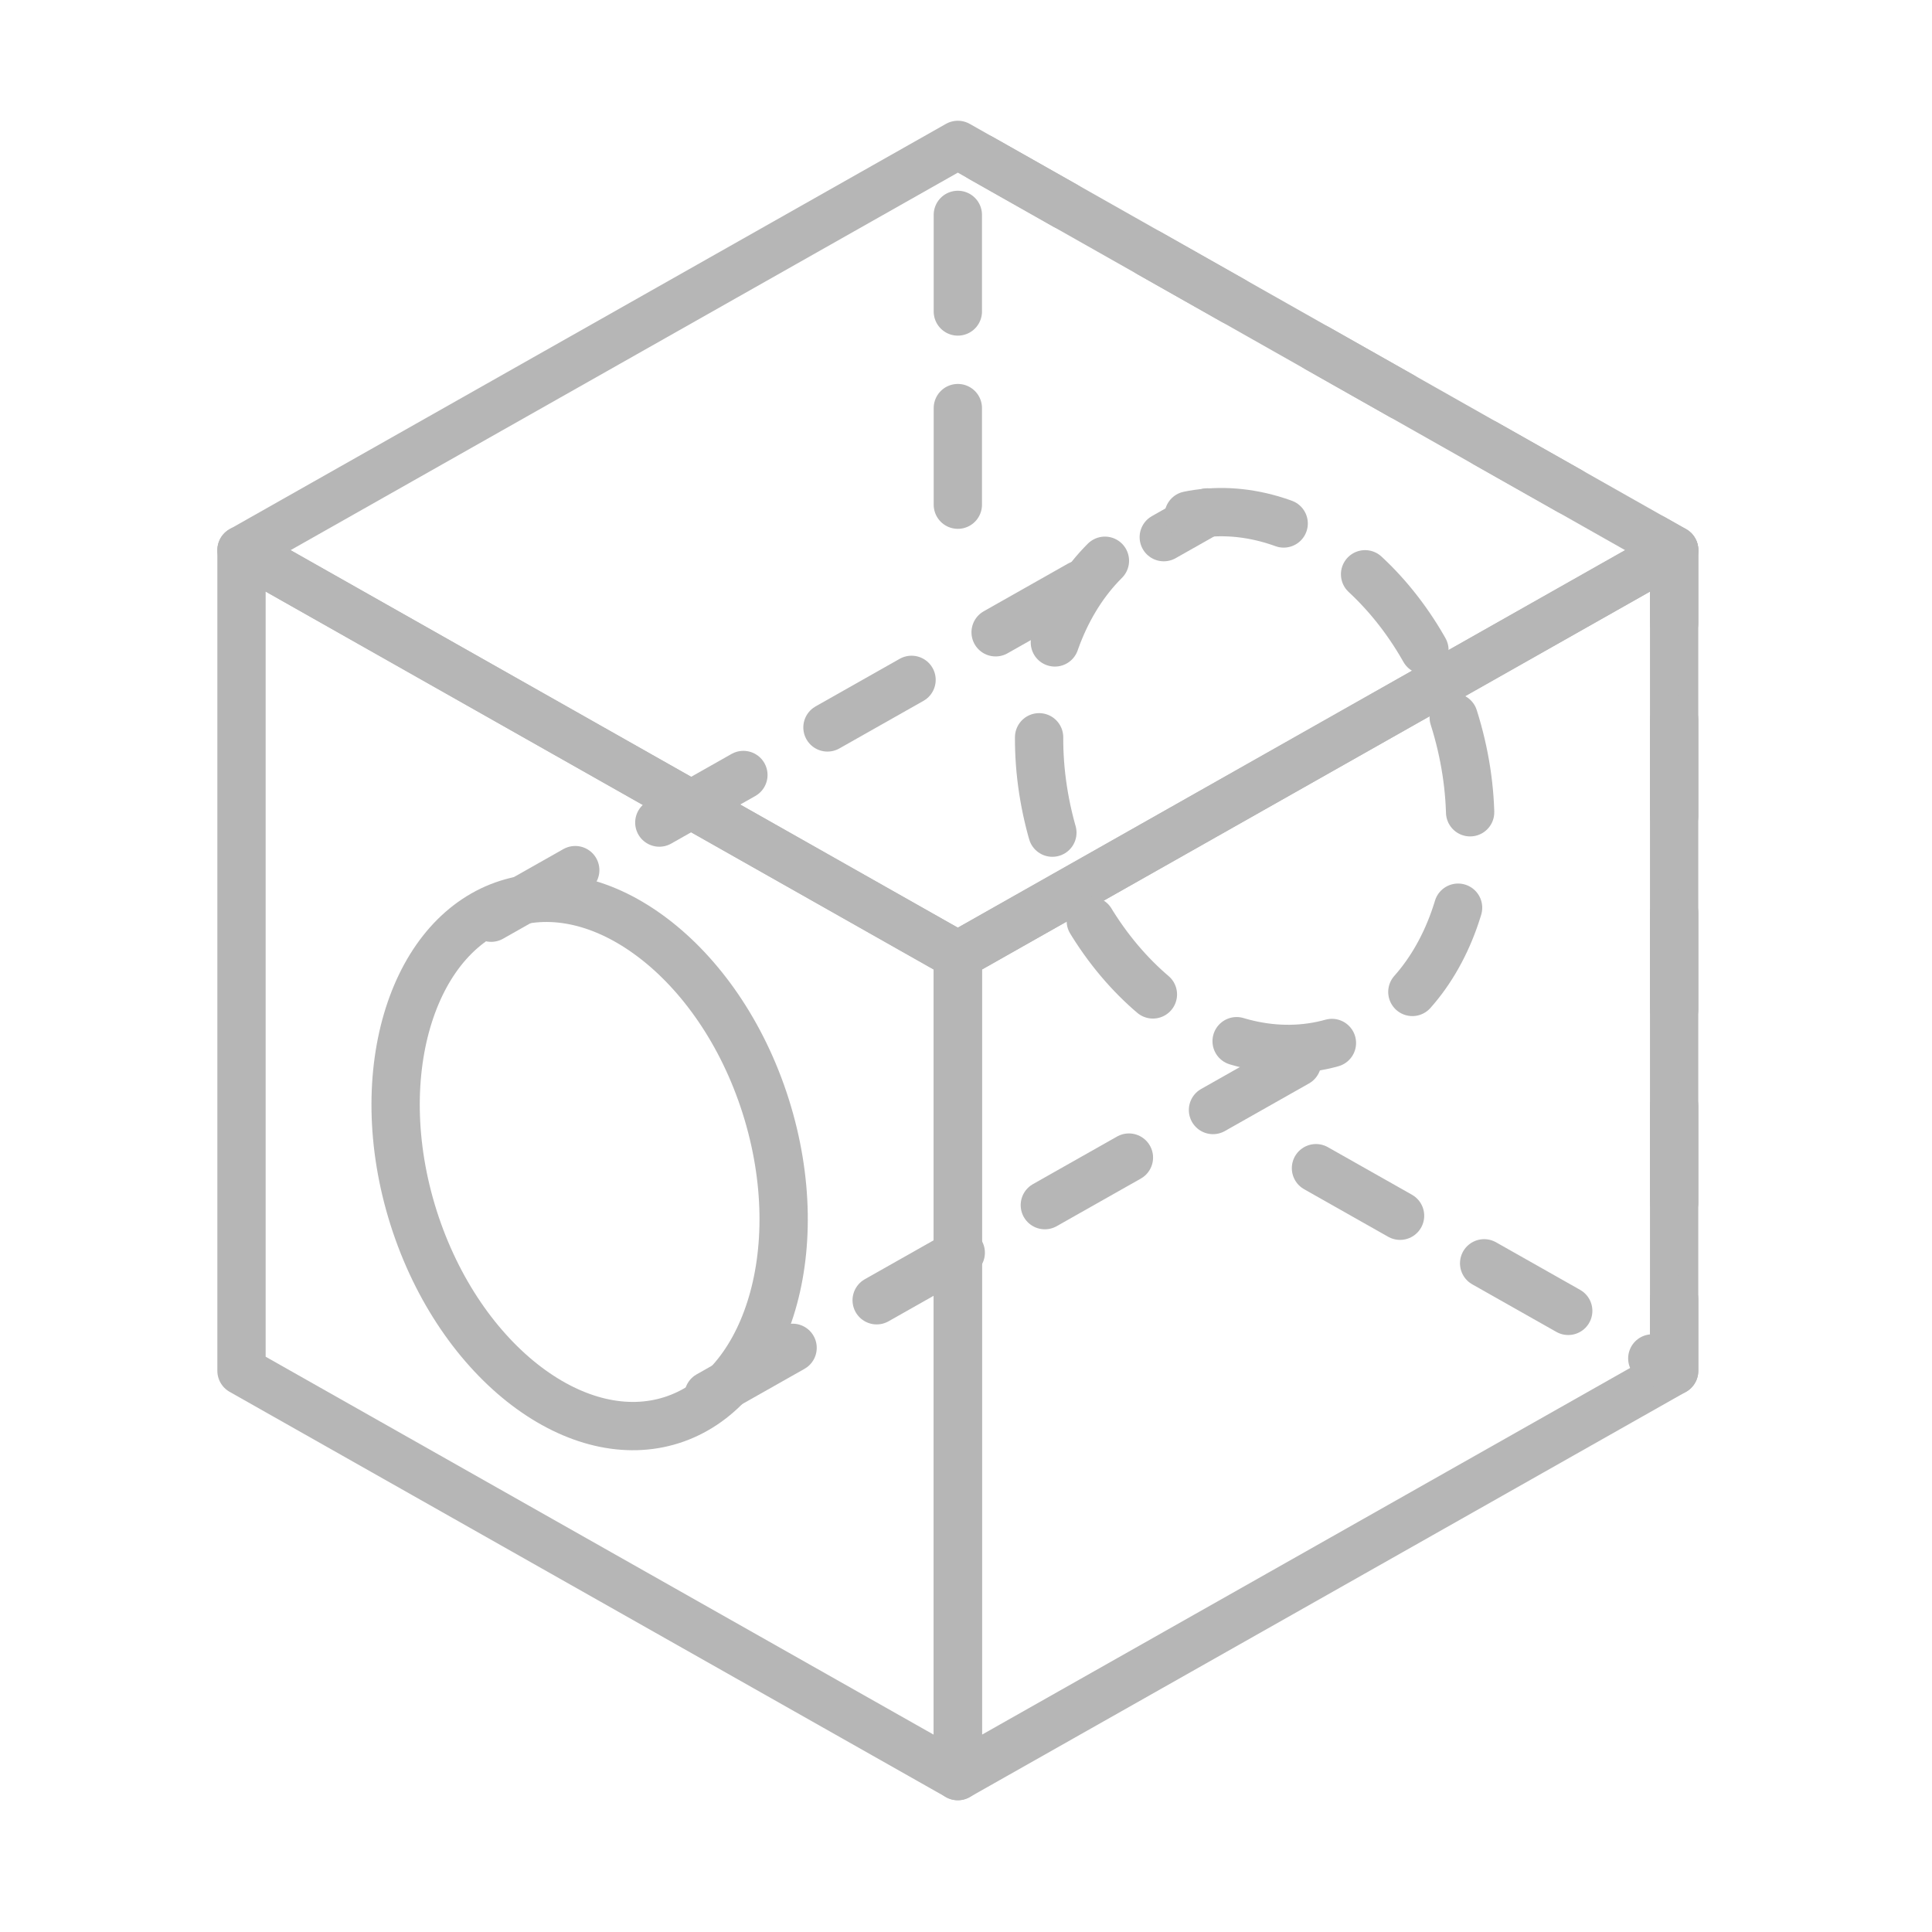
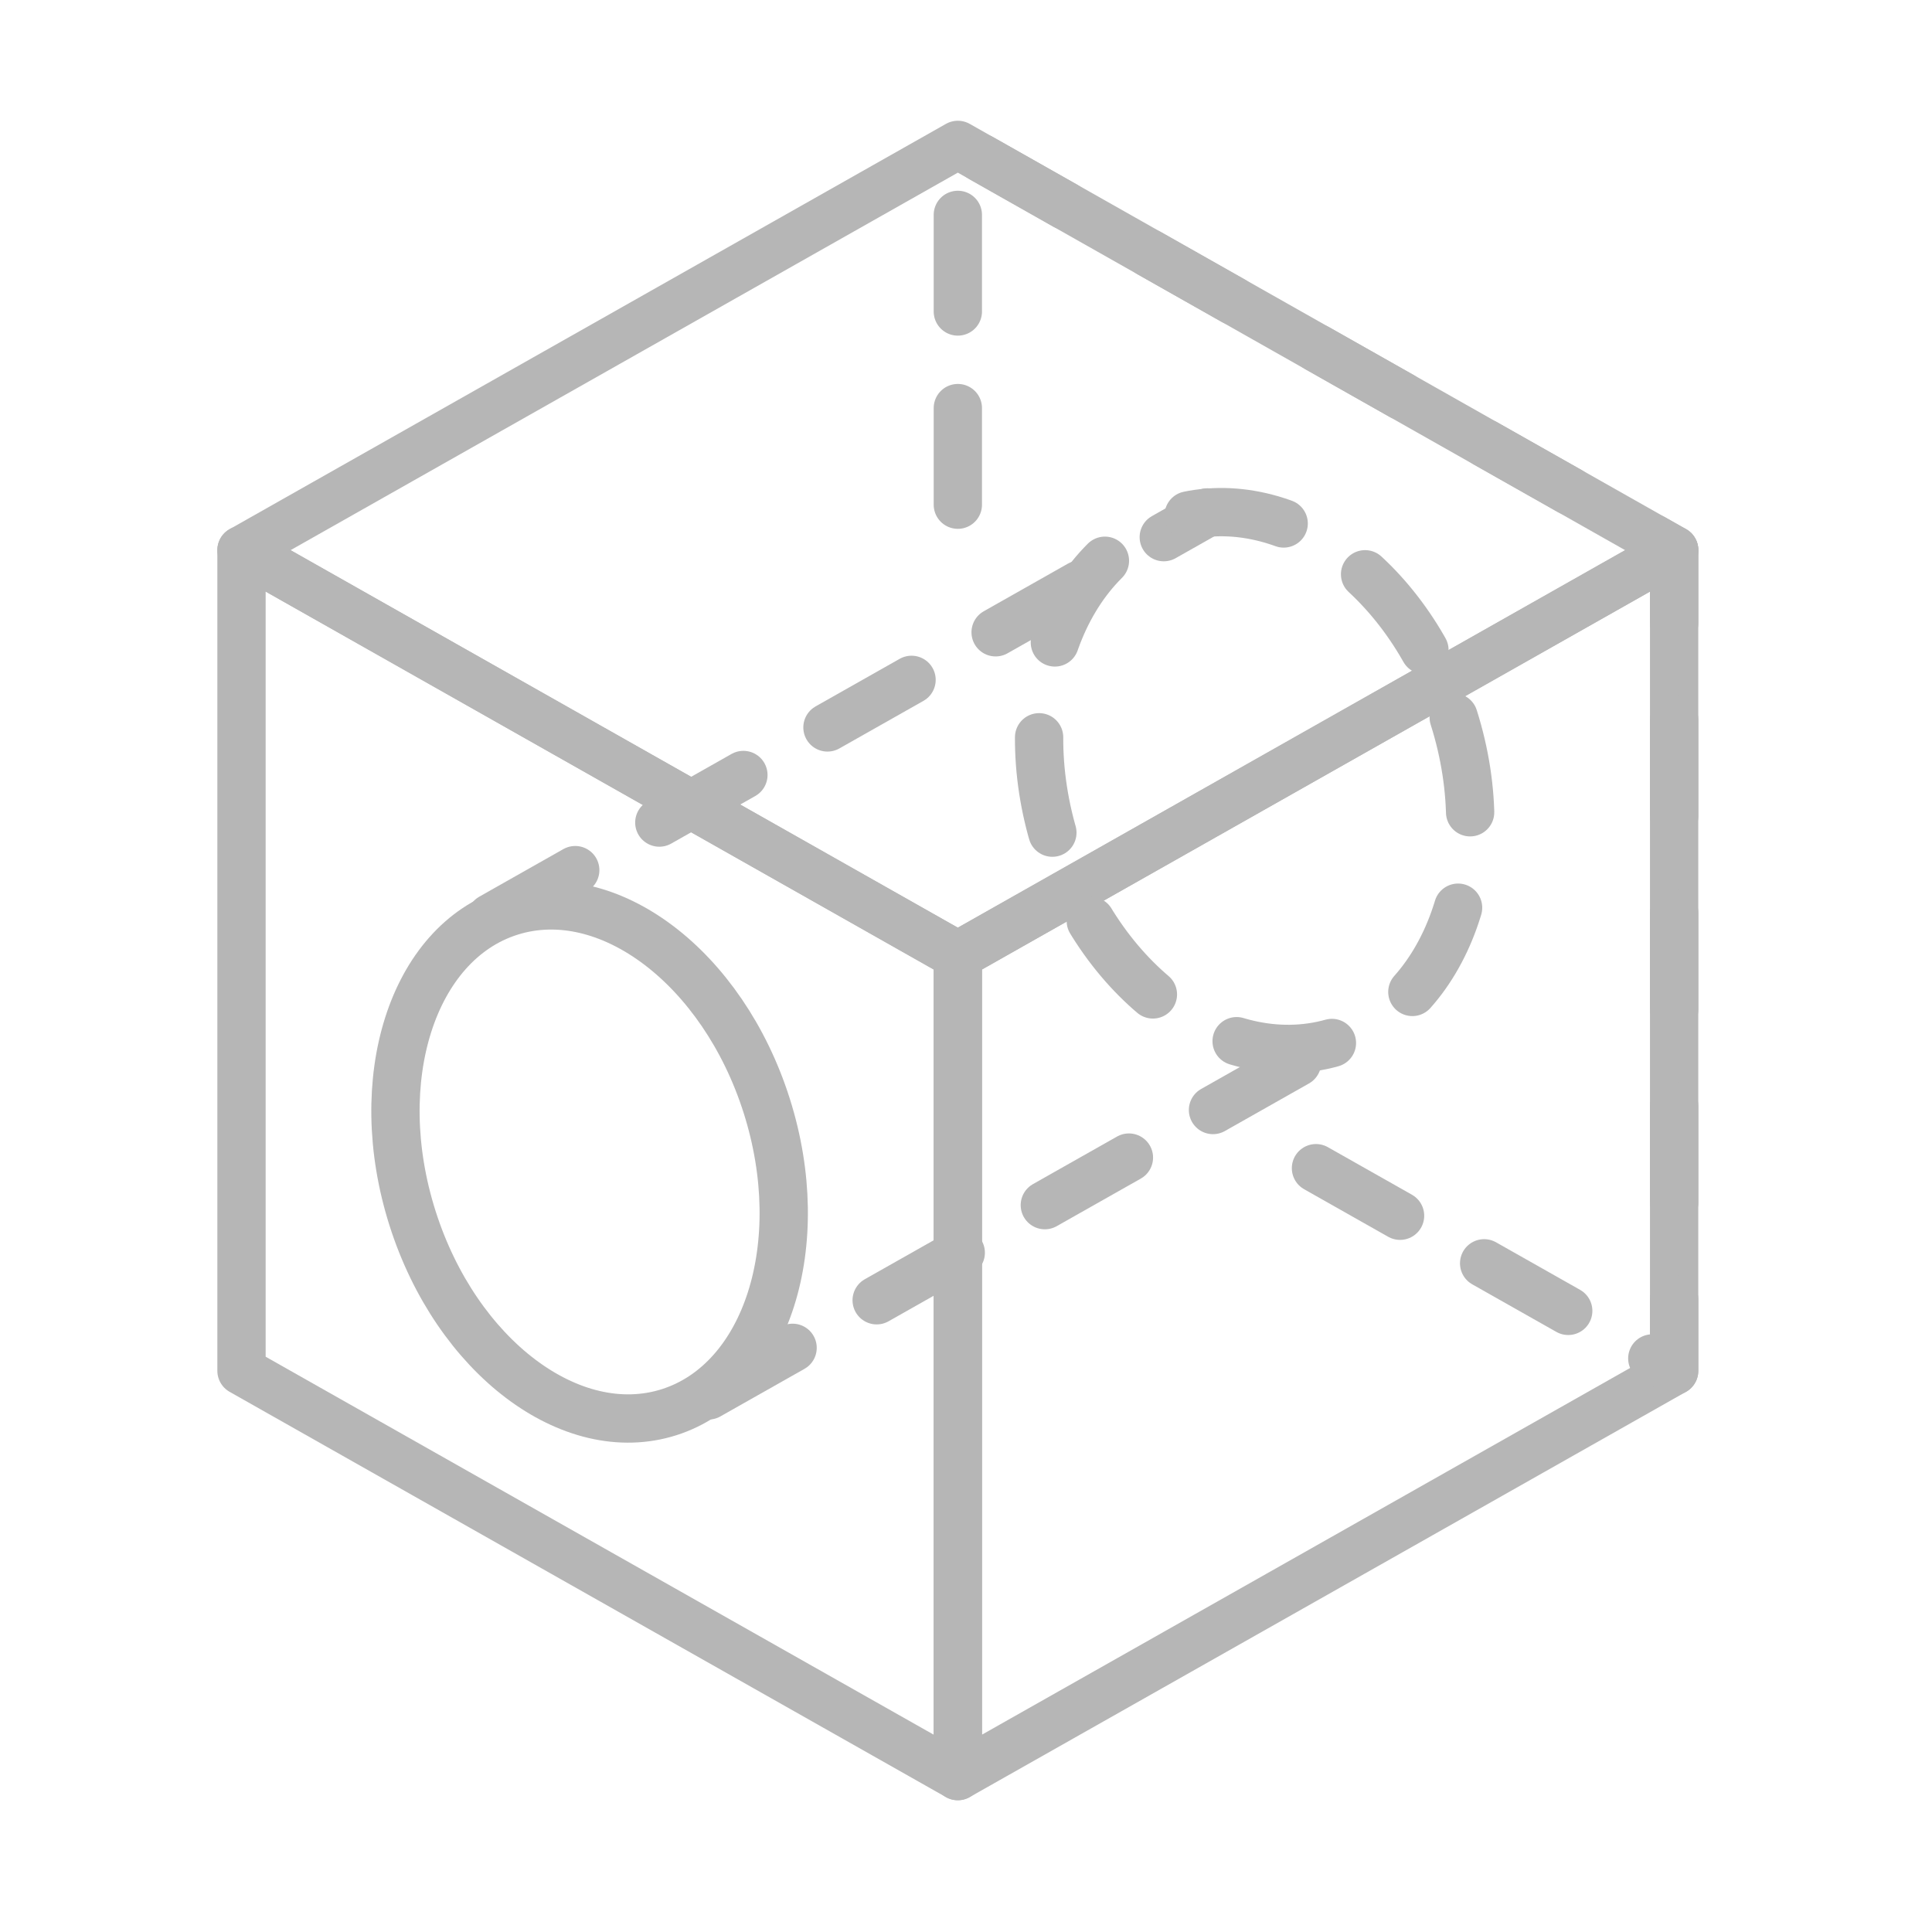
<svg xmlns="http://www.w3.org/2000/svg" width="40" height="40" viewBox="0 0 40 40" fill="none">
  <path d="M5 11.391L19.831 3L34.663 11.391L19.831 19.781L5 11.391Z" stroke="#B6B6B6" stroke-linecap="round" stroke-linejoin="round" />
  <path d="M10.169 19L25 10.609M14.669 28.89L22.085 24.695L25.792 22.598L27.646 21.549" stroke="#B6B6B6" stroke-linecap="round" stroke-linejoin="round" stroke-dasharray="2 2" />
  <path d="M19.831 19.781L5 11.39V28.381L12.416 32.577L19.831 36.772V19.781Z" stroke="#B6B6B6" stroke-linecap="round" stroke-linejoin="round" />
  <path d="M19.83 19.781L34.661 11.39V28.381L27.246 32.577L19.83 36.772V19.781Z" stroke="#B6B6B6" stroke-linecap="round" stroke-linejoin="round" />
  <path d="M27.246 24.186L34.662 28.381V11.39L19.831 3V11.495" stroke="#B6B6B6" stroke-linecap="round" stroke-linejoin="round" stroke-dasharray="2 2" />
-   <path d="M10.511 18.711C11.453 18.412 12.524 18.665 13.513 19.414C14.501 20.161 15.369 21.379 15.852 22.9C16.334 24.421 16.328 25.917 15.951 27.098C15.574 28.28 14.846 29.104 13.904 29.403C12.962 29.702 11.892 29.448 10.902 28.7C9.914 27.952 9.046 26.734 8.563 25.213C8.081 23.692 8.088 22.196 8.464 21.016C8.841 19.834 9.569 19.009 10.511 18.711Z" stroke="#B6B6B6" />
+   <ellipse cx="12.207" cy="24.057" rx="3.847" ry="5.436" transform="rotate(-17.6046 12.2075 24.0567)" stroke="#B6B6B6" />
  <ellipse cx="25.977" cy="16.16" rx="4.323" ry="5.665" transform="rotate(-17.6046 25.9775 16.1597)" stroke="#B6B6B6" stroke-linecap="round" stroke-linejoin="round" stroke-dasharray="2 2" />
</svg>
